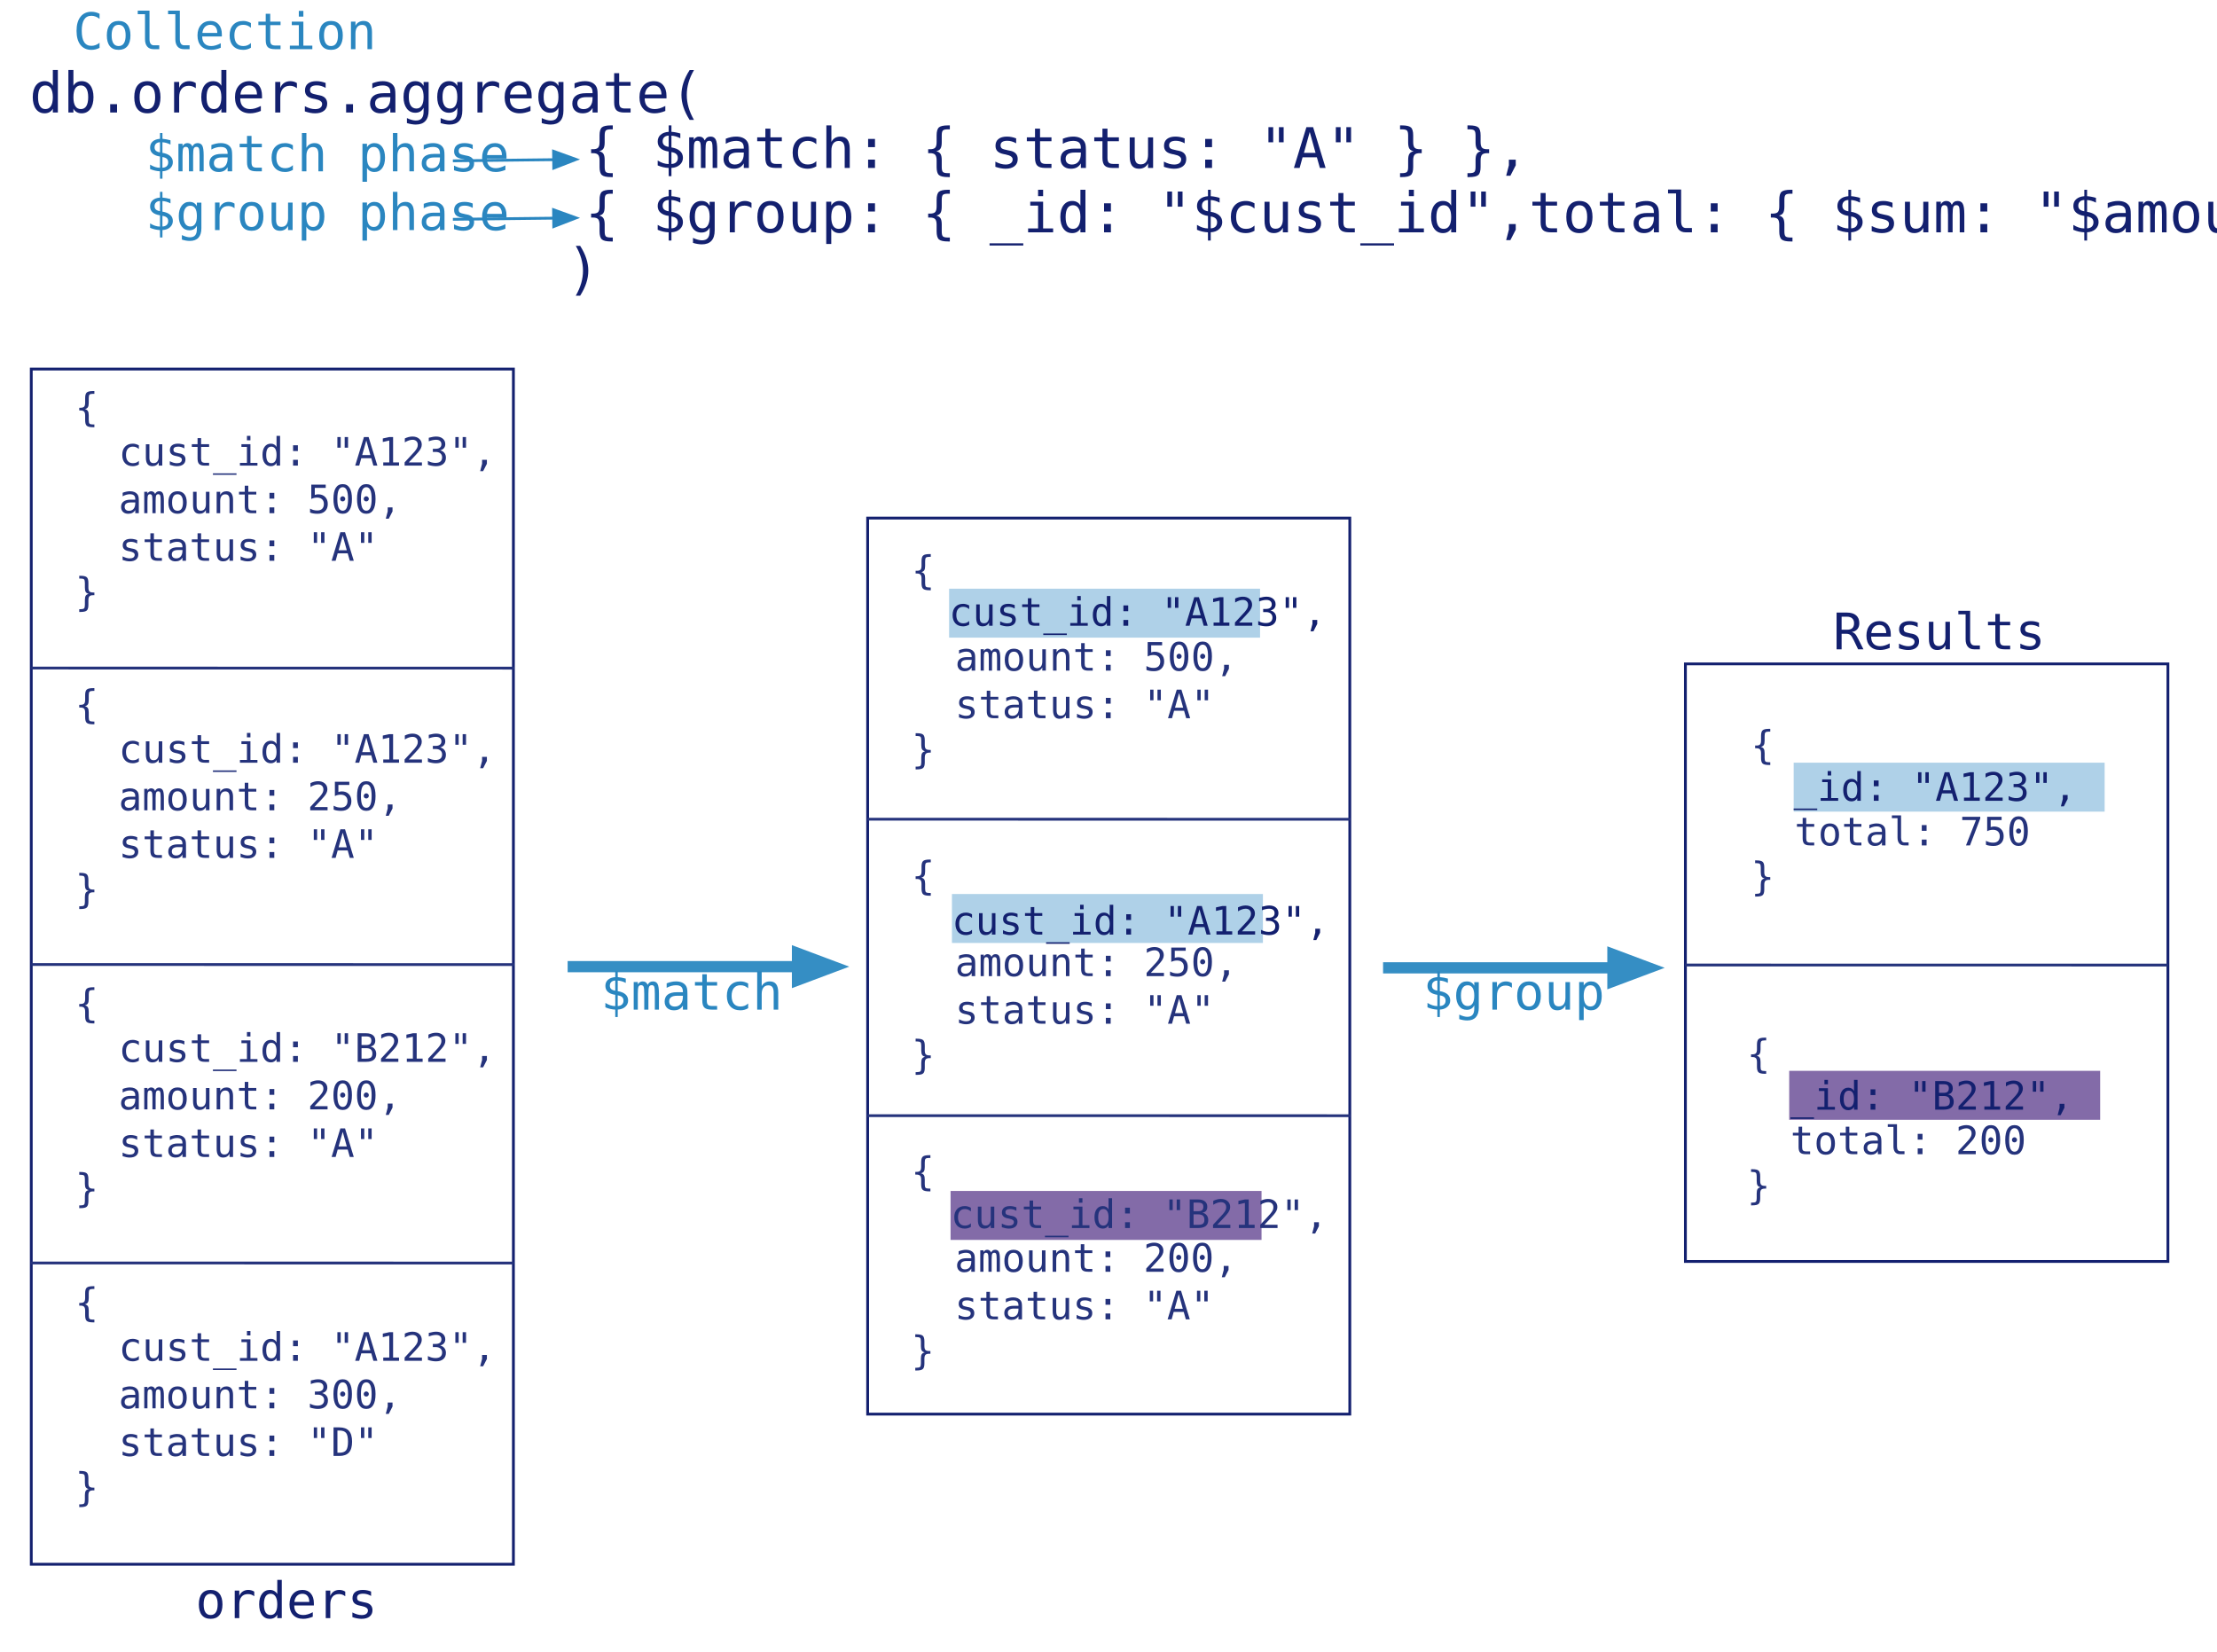
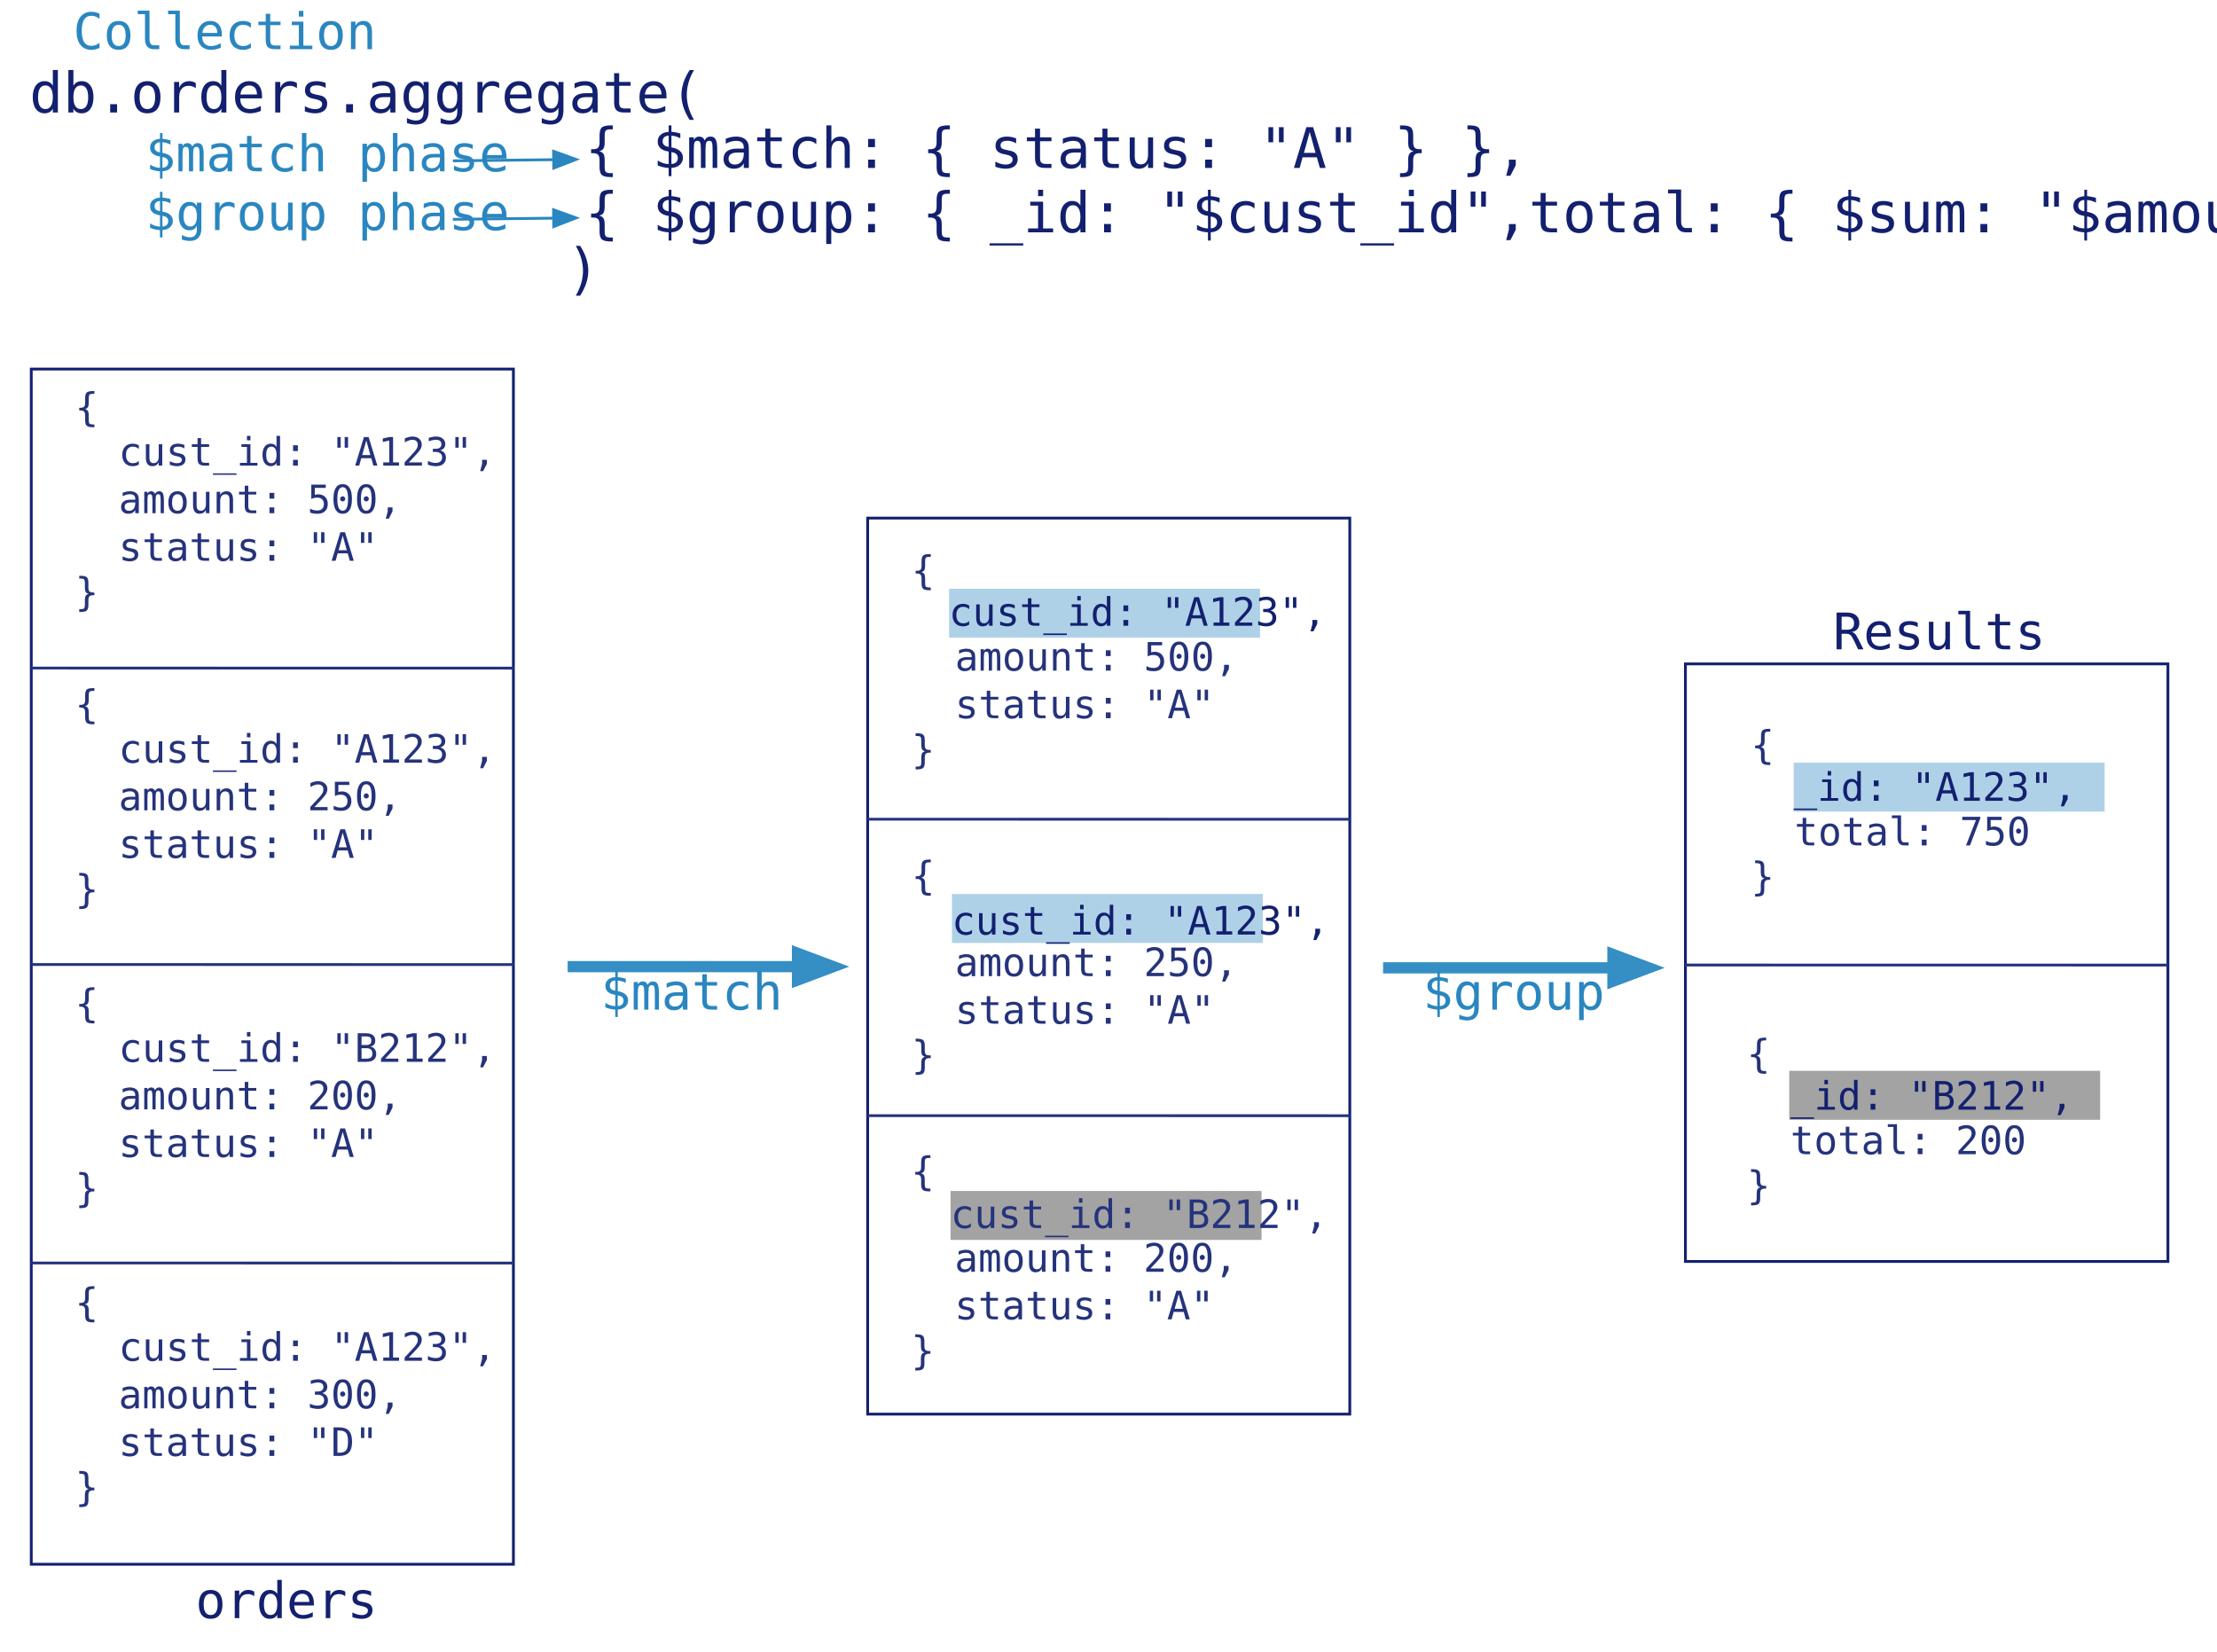
<svg xmlns="http://www.w3.org/2000/svg" version="1.1" x="0px" y="0px" width="792" height="590" viewBox="0, 0, 792, 590">
  <g id="Layer 2">
    <g>
      <path d="M339.058,210.318 L450.147,210.318 L450.147,227.807 L339.058,227.807 z" fill="#AFD1E8" />
      <text transform="matrix(1, 0, 0, 1, 397.538, 219.685)">
        <tspan x="-58.559" y="3.878" font-family="Inconsolata" font-size="14" fill="#13206F">cust_id: "A123",</tspan>
      </text>
    </g>
    <g>
      <path d="M340.074,319.396 L451.164,319.396 L451.164,336.885 L340.074,336.885 z" fill="#AFD1E8" />
      <text transform="matrix(1, 0, 0, 1, 396.851, 329.563)">
        <tspan x="-56.855" y="4.321" font-family="Inconsolata" font-size="14" fill="#13206F">cust_id: "A123",</tspan>
      </text>
    </g>
    <path d="M309.96,185.092 L482.2,185.092 L482.2,505.213 L309.96,505.213 z" fill-opacity="0" stroke="#13206F" stroke-width="1" />
    <text transform="matrix(1, 0, 0, 1, 383.292, 345.228)">
      <tspan x="-57.707" y="-27.5" font-family="Inconsolata" font-size="14" fill="#25337C">{ </tspan>
      <tspan x="-57.707" y="-12.5" font-family="Inconsolata" font-size="14" fill="#25337C">  </tspan>
      <tspan x="-57.707" y="3.5" font-family="GillSansMT" font-size="14" fill="#25337C">    </tspan>
      <tspan x="-42.148" y="3.5" font-family="Inconsolata" font-size="14" fill="#25337C">amount: 250,</tspan>
      <tspan x="-57.707" y="20.5" font-family="GillSansMT" font-size="14" fill="#25337C">    </tspan>
      <tspan x="-42.148" y="20.5" font-family="Inconsolata" font-size="14" fill="#25337C">status: "A"</tspan>
      <tspan x="-57.707" y="36.5" font-family="Inconsolata" font-size="14" fill="#25337C">}</tspan>
    </text>
    <text transform="matrix(1, 0, 0, 1, 380.957, 236.092)">
      <tspan x="-55.372" y="-27.5" font-family="Inconsolata" font-size="14" fill="#25337C">{ </tspan>
      <tspan x="-55.372" y="-12.5" font-family="Inconsolata" font-size="14" fill="#25337C">  </tspan>
      <tspan x="-55.372" y="3.5" font-family="GillSansMT" font-size="14" fill="#25337C">    </tspan>
      <tspan x="-39.814" y="3.5" font-family="Inconsolata" font-size="14" fill="#25337C">amount: 500,</tspan>
      <tspan x="-55.372" y="20.5" font-family="GillSansMT" font-size="14" fill="#25337C">    </tspan>
      <tspan x="-39.814" y="20.5" font-family="Inconsolata" font-size="14" fill="#25337C">status: "A"</tspan>
      <tspan x="-55.372" y="36.5" font-family="Inconsolata" font-size="14" fill="#25337C">}</tspan>
    </text>
    <path d="M309.83,292.67 L482.33,292.693" fill-opacity="0" stroke="#25337C" stroke-width="1" />
    <path d="M309.83,398.58 L482.33,398.603" fill-opacity="0" stroke="#25337C" stroke-width="1" />
    <text transform="matrix(1, 0, 0, 1, 383.227, 450.846)">
      <tspan x="-57.772" y="-27.5" font-family="Inconsolata" font-size="14" fill="#25337C">{ </tspan>
      <tspan x="-57.772" y="-12.5" font-family="Inconsolata" font-size="14" fill="#25337C">  </tspan>
      <tspan x="-57.772" y="3.5" font-family="GillSansMT" font-size="14" fill="#25337C">    </tspan>
      <tspan x="-42.213" y="3.5" font-family="Inconsolata" font-size="14" fill="#25337C">amount: 200,</tspan>
      <tspan x="-57.772" y="20.5" font-family="GillSansMT" font-size="14" fill="#25337C">    </tspan>
      <tspan x="-42.213" y="20.5" font-family="Inconsolata" font-size="14" fill="#25337C">status: "A"</tspan>
      <tspan x="-57.772" y="36.5" font-family="Inconsolata" font-size="14" fill="#25337C">}</tspan>
    </text>
-     <g>
-       <path d="M339.58,425.484 L450.67,425.484 L450.67,442.972 L339.58,442.972 z" fill="#836BA8" />
-       <text transform="matrix(1, 0, 0, 1, 395.58, 434.228)">
-         <tspan x="-56" y="4.5" font-family="Inconsolata" font-size="14" fill="#25337C">cust_id: "B212",</tspan>
-       </text>
-     </g>
+     <path d="M339.58,425.484 L450.67,425.484 L450.67,442.972 L339.58,442.972 z" fill="#A3A3A3" />
+     <text transform="matrix(1, 0, 0, 1, 395.58, 434.228)">
+       <tspan x="-56" y="4.5" font-family="Inconsolata" font-size="14" fill="#25337C">cust_id: "B212",</tspan>
+     </text>
    <g>
      <path d="M11.17,131.848 L183.41,131.848 L183.41,558.848 L11.17,558.848 z" fill-opacity="0" stroke="#13206F" stroke-width="1" />
      <text transform="matrix(1, 0, 0, 1, 93.295, 178.848)">
        <tspan x="-66.5" y="-28.5" font-family="Inconsolata" font-size="14" fill="#25337C">{ </tspan>
        <tspan x="-66.5" y="-12.5" font-family="GillSansMT" font-size="14" fill="#25337C">    </tspan>
        <tspan x="-50.941" y="-12.5" font-family="Inconsolata" font-size="14" fill="#25337C">cust_id: "A123",</tspan>
        <tspan x="-66.5" y="4.5" font-family="GillSansMT" font-size="14" fill="#25337C">    </tspan>
        <tspan x="-50.941" y="4.5" font-family="Inconsolata" font-size="14" fill="#25337C">amount: 500,</tspan>
        <tspan x="-66.5" y="21.5" font-family="GillSansMT" font-size="14" fill="#25337C">    </tspan>
        <tspan x="-50.941" y="21.5" font-family="Inconsolata" font-size="14" fill="#25337C">status: "A"</tspan>
        <tspan x="-66.5" y="37.5" font-family="Inconsolata" font-size="14" fill="#25337C">}</tspan>
      </text>
      <path d="M11.17,238.672 L183.67,238.695" fill-opacity="0" stroke="#25337C" stroke-width="1" />
      <text transform="matrix(1, 0, 0, 1, 93.295, 284.984)">
        <tspan x="-66.5" y="-28.5" font-family="Inconsolata" font-size="14" fill="#25337C">{ </tspan>
        <tspan x="-66.5" y="-12.5" font-family="GillSansMT" font-size="14" fill="#25337C">    </tspan>
        <tspan x="-50.941" y="-12.5" font-family="Inconsolata" font-size="14" fill="#25337C">cust_id: "A123",</tspan>
        <tspan x="-66.5" y="4.5" font-family="GillSansMT" font-size="14" fill="#25337C">    </tspan>
        <tspan x="-50.941" y="4.5" font-family="Inconsolata" font-size="14" fill="#25337C">amount: 250,</tspan>
        <tspan x="-66.5" y="21.5" font-family="GillSansMT" font-size="14" fill="#25337C">    </tspan>
        <tspan x="-50.941" y="21.5" font-family="Inconsolata" font-size="14" fill="#25337C">status: "A"</tspan>
        <tspan x="-66.5" y="37.5" font-family="Inconsolata" font-size="14" fill="#25337C">}</tspan>
      </text>
      <path d="M11.17,344.582 L183.67,344.605" fill-opacity="0" stroke="#25337C" stroke-width="1" />
      <text transform="matrix(1, 0, 0, 1, 93.295, 391.848)">
        <tspan x="-66.5" y="-28.5" font-family="Inconsolata" font-size="14" fill="#25337C">{ </tspan>
        <tspan x="-66.5" y="-12.5" font-family="GillSansMT" font-size="14" fill="#25337C">    </tspan>
        <tspan x="-50.941" y="-12.5" font-family="Inconsolata" font-size="14" fill="#25337C">cust_id: "B212",</tspan>
        <tspan x="-66.5" y="4.5" font-family="GillSansMT" font-size="14" fill="#25337C">    </tspan>
        <tspan x="-50.941" y="4.5" font-family="Inconsolata" font-size="14" fill="#25337C">amount: 200,</tspan>
        <tspan x="-66.5" y="21.5" font-family="GillSansMT" font-size="14" fill="#25337C">    </tspan>
        <tspan x="-50.941" y="21.5" font-family="Inconsolata" font-size="14" fill="#25337C">status: "A"</tspan>
        <tspan x="-66.5" y="37.5" font-family="Inconsolata" font-size="14" fill="#25337C">}</tspan>
      </text>
      <path d="M10.998,451.215 L183.498,451.238" fill-opacity="0" stroke="#25337C" stroke-width="1" />
      <text transform="matrix(1, 0, 0, 1, 93.295, 498.652)">
        <tspan x="-66.5" y="-28.5" font-family="Inconsolata" font-size="14" fill="#25337C">{ </tspan>
        <tspan x="-66.5" y="-12.5" font-family="GillSansMT" font-size="14" fill="#25337C">    </tspan>
        <tspan x="-50.941" y="-12.5" font-family="Inconsolata" font-size="14" fill="#25337C">cust_id: "A123",</tspan>
        <tspan x="-66.5" y="4.5" font-family="GillSansMT" font-size="14" fill="#25337C">    </tspan>
        <tspan x="-50.941" y="4.5" font-family="Inconsolata" font-size="14" fill="#25337C">amount: 300,</tspan>
        <tspan x="-66.5" y="21.5" font-family="GillSansMT" font-size="14" fill="#25337C">    </tspan>
        <tspan x="-50.941" y="21.5" font-family="Inconsolata" font-size="14" fill="#25337C">status: "D"</tspan>
        <tspan x="-66.5" y="37.5" font-family="Inconsolata" font-size="14" fill="#25337C">}</tspan>
      </text>
    </g>
    <g>
-       <g>
-         <path d="M640.77,272.477 L751.86,272.477 L751.86,289.965 L640.77,289.965 z" fill="#AFD1E8" />
-         <text transform="matrix(1, 0, 0, 1, 692.522, 282.221)">
-           <tspan x="-51.752" y="3.878" font-family="Inconsolata" font-size="14" fill="#13206F">_id: "A123",</tspan>
-         </text>
-         <text transform="matrix(1, 0, 0, 1, 671.317, 290.027)">
-           <tspan x="-45.827" y="-19" font-family="Inconsolata" font-size="14" fill="#25337C">{ </tspan>
-           <tspan x="-45.827" y="-4" font-family="Inconsolata" font-size="14" fill="#25337C">  </tspan>
-           <tspan x="-45.827" y="12" font-family="GillSansMT" font-size="14" fill="#25337C">    </tspan>
-           <tspan x="-30.269" y="12" font-family="Inconsolata" font-size="14" fill="#25337C">total: 750</tspan>
-           <tspan x="-45.827" y="28" font-family="Inconsolata" font-size="14" fill="#25337C">}</tspan>
-         </text>
-       </g>
-       <path d="M639.172,382.568 L750.262,382.568 L750.262,400.057 L639.172,400.057 z" fill="#836BA8" />
-       <text transform="matrix(1, 0, 0, 1, 696.466, 392.113)">
-         <tspan x="-56.855" y="4.321" font-family="Inconsolata" font-size="14" fill="#13206F">_id: "B212",</tspan>
+       <path d="M640.77,272.477 L751.86,272.477 L751.86,289.965 L640.77,289.965 z" fill="#AFD1E8" />
+       <text transform="matrix(1, 0, 0, 1, 692.522, 282.221)">
+         <tspan x="-51.752" y="3.878" font-family="Inconsolata" font-size="14" fill="#13206F">_id: "A123",</tspan>
      </text>
-       <text transform="matrix(1, 0, 0, 1, 675.682, 400.348)">
-         <tspan x="-51.653" y="-19" font-family="Inconsolata" font-size="14" fill="#25337C">{ </tspan>
-         <tspan x="-51.653" y="-4" font-family="Inconsolata" font-size="14" fill="#25337C">  </tspan>
-         <tspan x="-51.653" y="12" font-family="GillSansMT" font-size="14" fill="#25337C">    </tspan>
-         <tspan x="-36.095" y="12" font-family="Inconsolata" font-size="14" fill="#25337C">total: 200</tspan>
-         <tspan x="-51.653" y="28" font-family="Inconsolata" font-size="14" fill="#25337C">}</tspan>
+       <text transform="matrix(1, 0, 0, 1, 671.317, 290.027)">
+         <tspan x="-45.827" y="-19" font-family="Inconsolata" font-size="14" fill="#25337C">{ </tspan>
+         <tspan x="-45.827" y="-4" font-family="Inconsolata" font-size="14" fill="#25337C">  </tspan>
+         <tspan x="-45.827" y="12" font-family="GillSansMT" font-size="14" fill="#25337C">    </tspan>
+         <tspan x="-30.269" y="12" font-family="Inconsolata" font-size="14" fill="#25337C">total: 750</tspan>
+         <tspan x="-45.827" y="28" font-family="Inconsolata" font-size="14" fill="#25337C">}</tspan>
      </text>
-       <path d="M602.097,237.184 L774.467,237.184 L774.467,450.672 L602.097,450.672 z" fill-opacity="0" stroke="#13206F" stroke-width="1" />
-       <path d="M601.967,344.762 L774.467,344.785" fill-opacity="0" stroke="#25337C" stroke-width="1" />
    </g>
+     <path d="M639.172,382.568 L750.262,382.568 L750.262,400.057 L639.172,400.057 z" fill="#A3A3A3" />
+     <text transform="matrix(1, 0, 0, 1, 696.466, 392.113)">
+       <tspan x="-56.855" y="4.321" font-family="Inconsolata" font-size="14" fill="#13206F">_id: "B212",</tspan>
+     </text>
+     <text transform="matrix(1, 0, 0, 1, 675.682, 400.348)">
+       <tspan x="-51.653" y="-19" font-family="Inconsolata" font-size="14" fill="#25337C">{ </tspan>
+       <tspan x="-51.653" y="-4" font-family="Inconsolata" font-size="14" fill="#25337C">  </tspan>
+       <tspan x="-51.653" y="12" font-family="GillSansMT" font-size="14" fill="#25337C">    </tspan>
+       <tspan x="-36.095" y="12" font-family="Inconsolata" font-size="14" fill="#25337C">total: 200</tspan>
+       <tspan x="-51.653" y="28" font-family="Inconsolata" font-size="14" fill="#25337C">}</tspan>
+     </text>
+     <path d="M602.097,237.184 L774.467,237.184 L774.467,450.672 L602.097,450.672 z" fill-opacity="0" stroke="#13206F" stroke-width="1" />
+     <path d="M601.967,344.762 L774.467,344.785" fill-opacity="0" stroke="#25337C" stroke-width="1" />
    <text transform="matrix(1, 0, 0, 1, 126.601, 34.701)">
      <tspan x="-116.103" y="5.5" font-family="Inconsolata" font-size="20" fill="#13206F">db.orders.aggregate(</tspan>
    </text>
    <g>
      <path d="M161.787,57.459 L197.788,57.046" fill-opacity="0" stroke="#2A86C0" stroke-width="1" />
      <path d="M197.822,60.046 L205.787,56.955 L197.753,54.047 z" fill="#2A86C0" fill-opacity="1" stroke="#2A86C0" stroke-width="1" stroke-opacity="1" />
    </g>
    <g>
      <path d="M161.787,78.354 L197.788,77.941" fill-opacity="0" stroke="#2A86C0" stroke-width="1" />
      <path d="M197.822,80.941 L205.787,77.849 L197.753,74.941 z" fill="#2A86C0" fill-opacity="1" stroke="#2A86C0" stroke-width="1" stroke-opacity="1" />
    </g>
    <text transform="matrix(1, 0, 0, 1, 110.119, 56.701)">
      <tspan x="-58.168" y="4.5" font-family="Inconsolata" font-size="18" fill="#2A86C0">$match phase</tspan>
    </text>
    <text transform="matrix(1, 0, 0, 1, 110.119, 76.701)">
      <tspan x="-58.168" y="5.5" font-family="Inconsolata" font-size="18" fill="#2A86C0">$group phase</tspan>
    </text>
    <text transform="matrix(1, 0, 0, 1, 72.45, 12.227)">
      <tspan x="-46.323" y="5.337" font-family="Inconsolata" font-size="18" fill="#2A86C0">Collection</tspan>
    </text>
    <text transform="matrix(1, 0, 0, 1, 96.834, 572.598)">
      <tspan x="-27" y="5.5" font-family="Inconsolata" font-size="18" fill="#13206F">orders</tspan>
    </text>
    <text transform="matrix(1, 0, 0, 1, 687.717, 226.83)">
      <tspan x="-32.869" y="5.146" font-family="Inconsolata" font-size="18" fill="#13206F">Results</tspan>
    </text>
    <g>
      <path d="M494.088,345.77 L576.196,345.77" fill-opacity="0" stroke="#358EC4" stroke-width="4" />
      <path d="M576.196,350.57 L588.996,345.77 L576.196,340.97 z" fill="#358EC4" fill-opacity="1" stroke="#358EC4" stroke-width="4" stroke-opacity="1" />
    </g>
    <g>
      <path d="M202.787,345.348 L284.895,345.348" fill-opacity="0" stroke="#358EC4" stroke-width="4" />
      <path d="M284.895,350.148 L297.695,345.348 L284.895,340.548 z" fill="#358EC4" fill-opacity="1" stroke="#358EC4" stroke-width="4" stroke-opacity="1" />
    </g>
    <text transform="matrix(1, 0, 0, 1, 241.596, 355.199)">
      <tspan x="-27" y="5.5" font-family="Inconsolata" font-size="18" fill="#2A86C0">$match</tspan>
    </text>
    <text transform="matrix(1, 0, 0, 1, 535.283, 355.199)">
      <tspan x="-27" y="5.5" font-family="Inconsolata" font-size="18" fill="#2A86C0">$group</tspan>
    </text>
    <text transform="matrix(1, 0, 0, 1, 500.508, 78.5)">
      <tspan x="-291.492" y="-18.5" font-family="Inconsolata" font-size="20" fill="#13206F">{ $match: { status: "A" } }, </tspan>
      <tspan x="-291.492" y="4.5" font-family="Inconsolata" font-size="20" fill="#13206F">{ $group: { _id: "$cust_id",total: { $sum: "$amount" } } }</tspan>
    </text>
    <text transform="matrix(1, 0, 0, 1, 207.287, 97)">
      <tspan x="-5" y="6" font-family="Inconsolata" font-size="20" fill="#13206F">)</tspan>
    </text>
  </g>
  <defs />
</svg>
